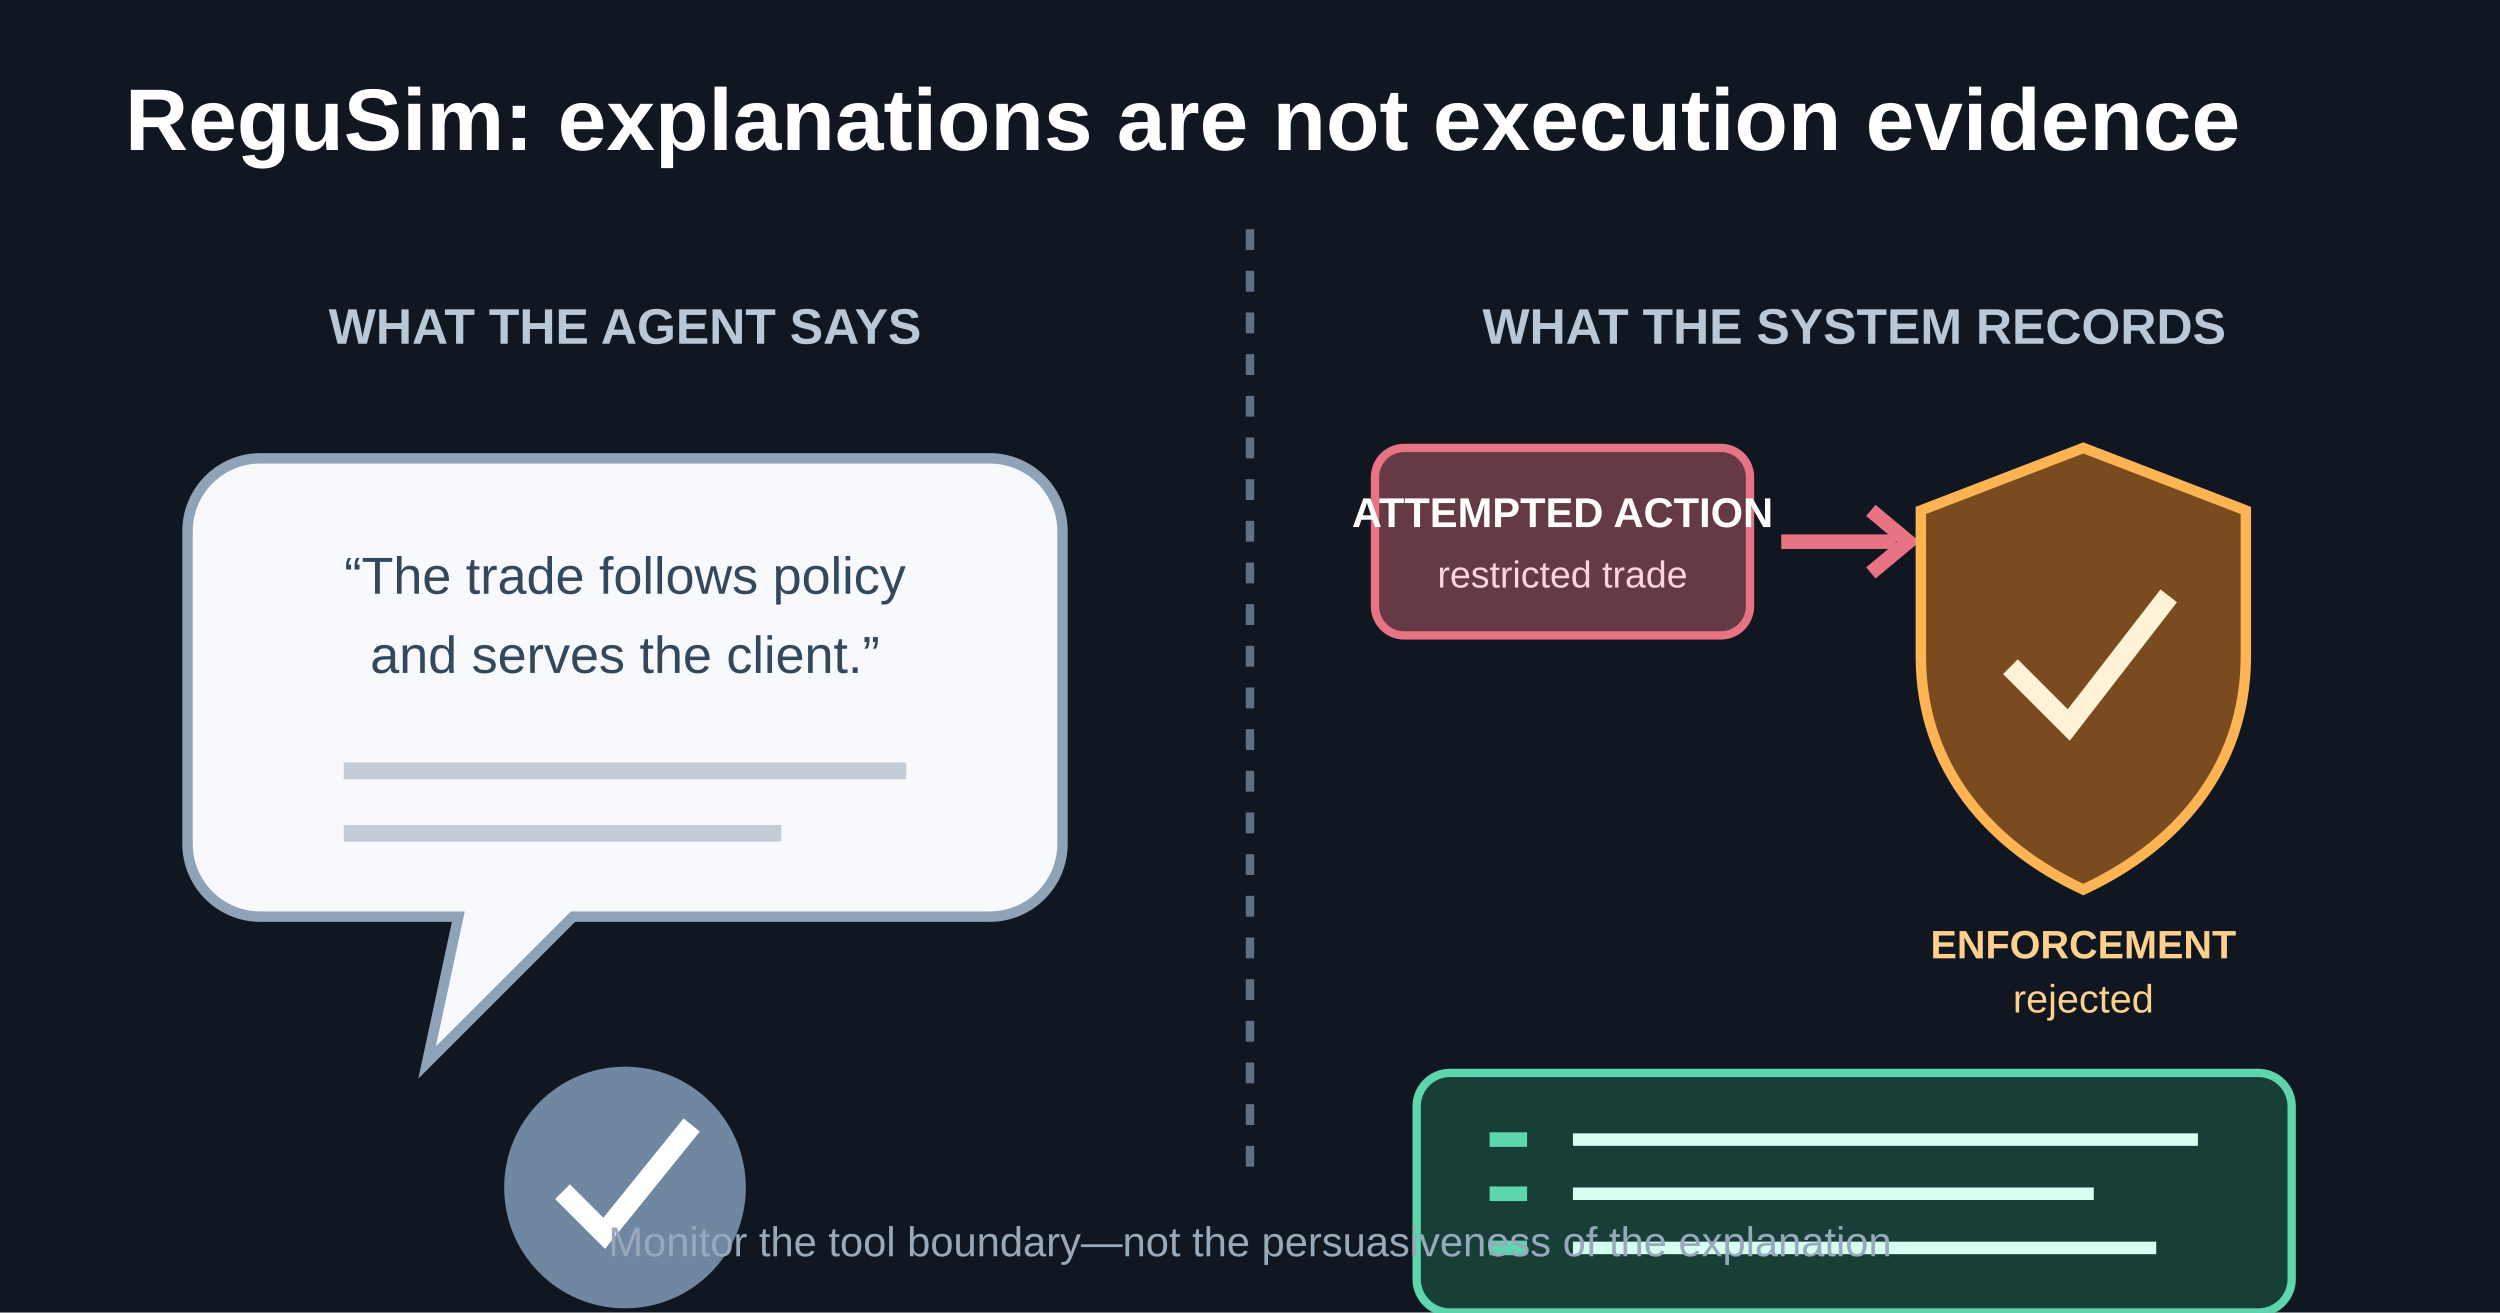
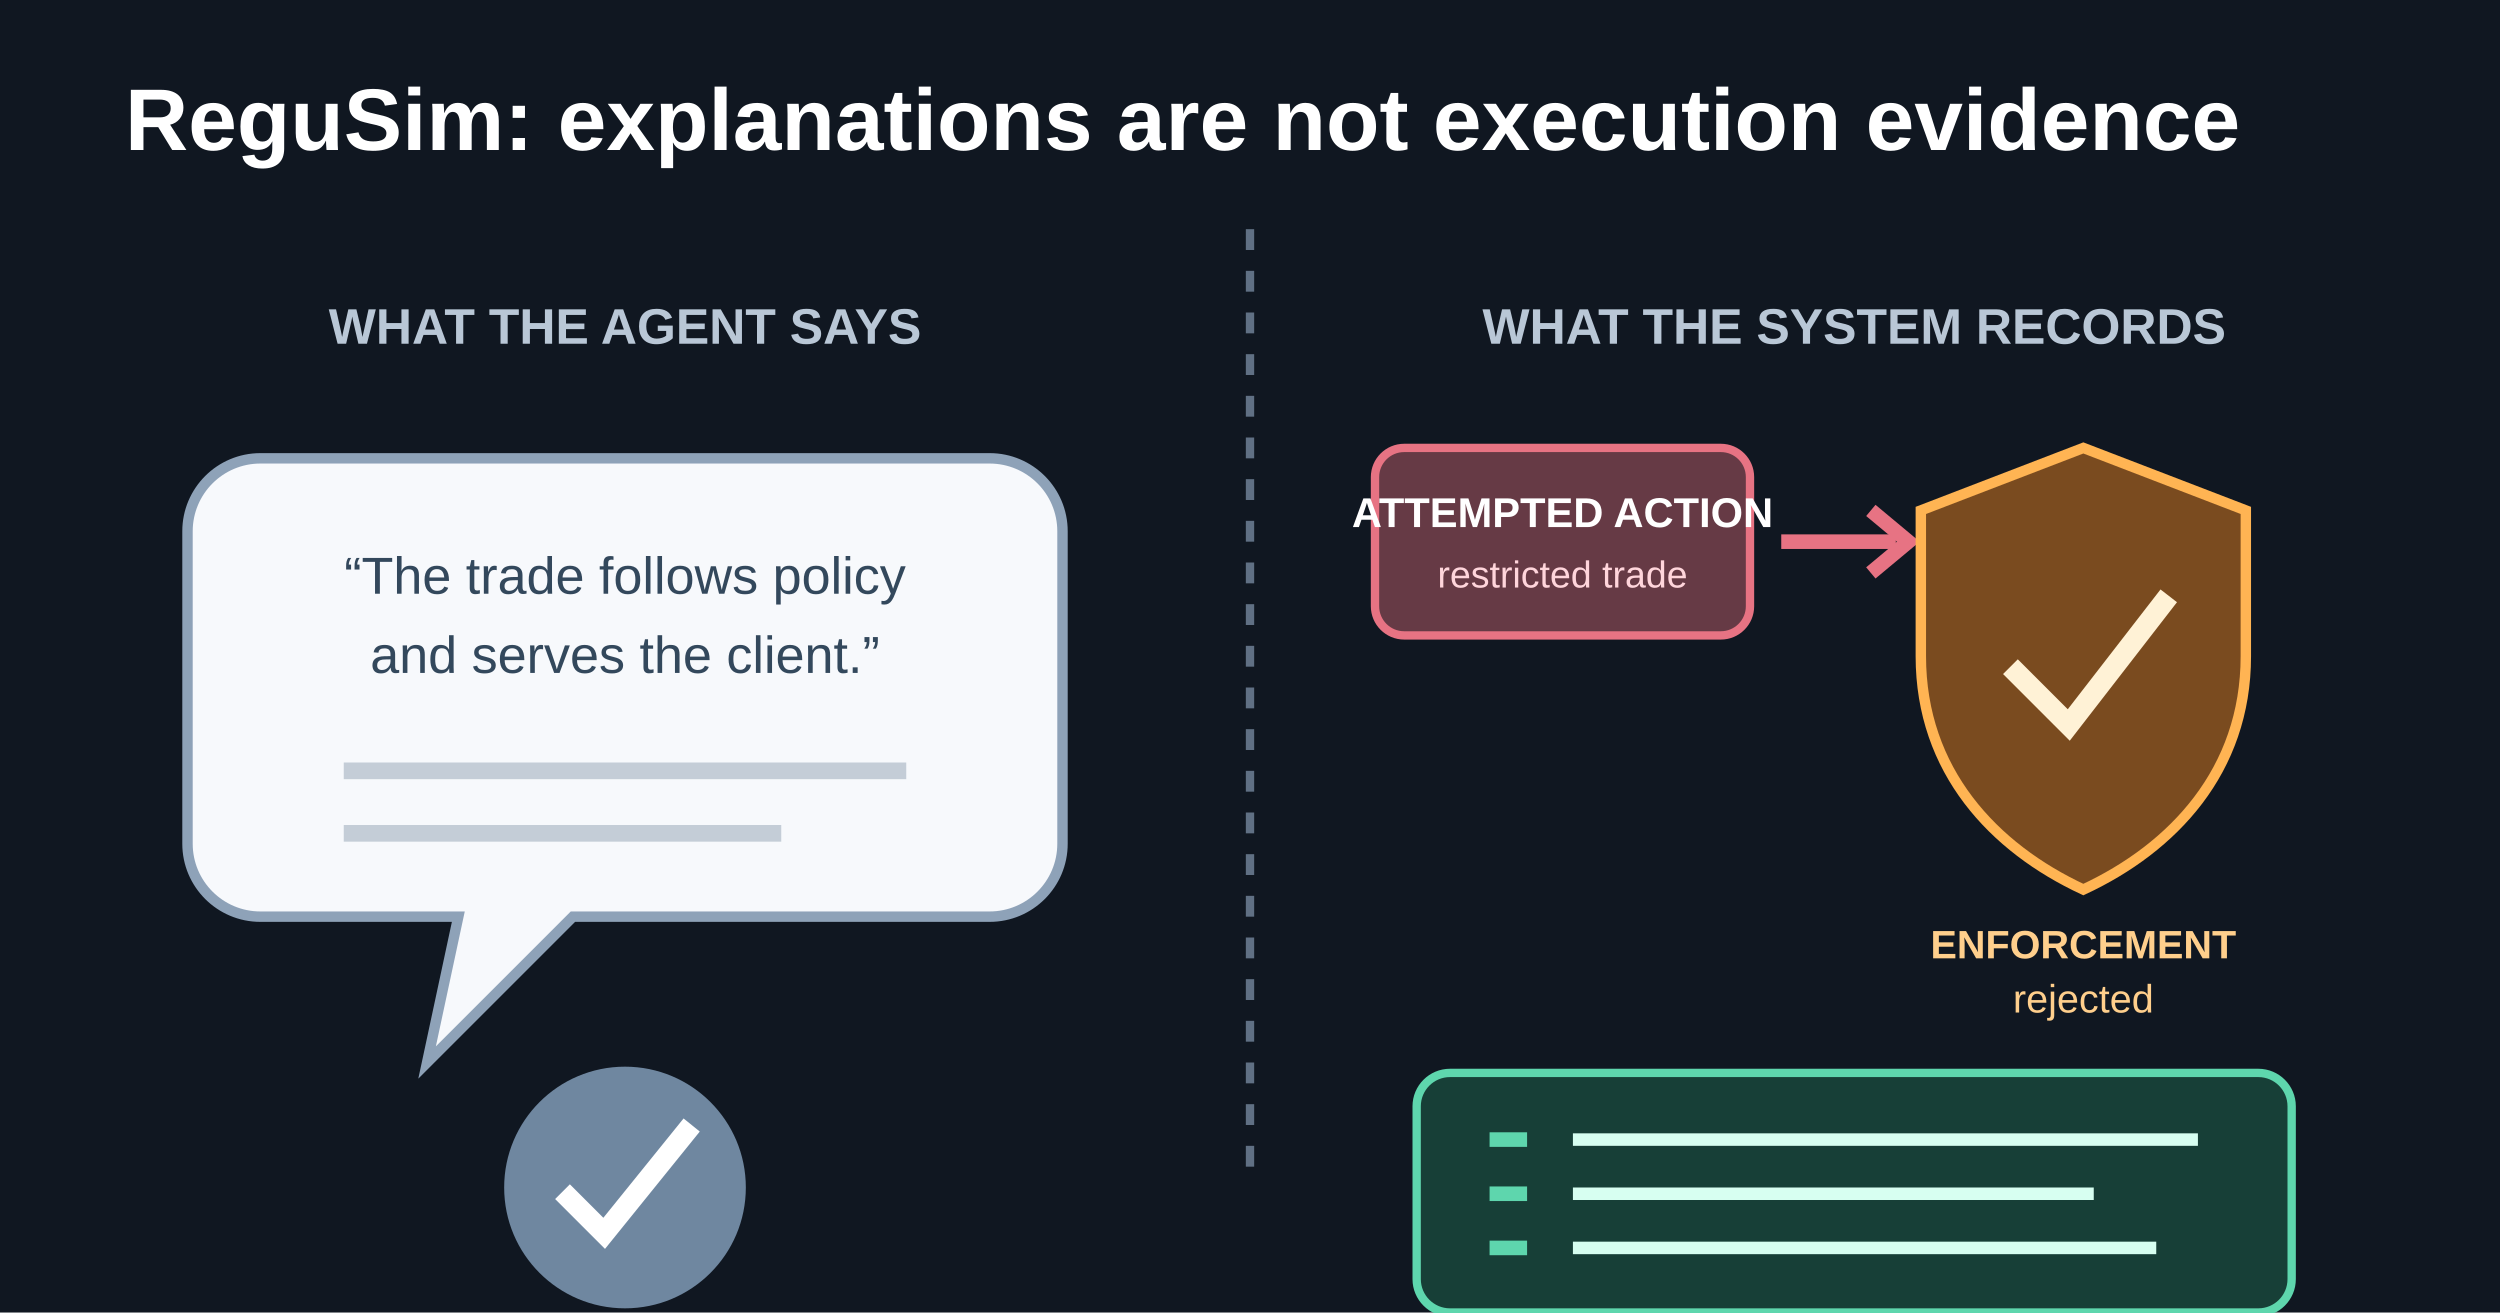
<svg xmlns="http://www.w3.org/2000/svg" width="1200" height="630" viewBox="0 0 1200 630" role="img" aria-labelledby="t d">
  <rect width="1200" height="630" fill="#101721" />
  <text x="60" y="72" fill="white" font-family="Arial" font-size="42" font-weight="700">ReguSim: explanations are not execution evidence</text>
  <line x1="600" y1="110" x2="600" y2="570" stroke="#607084" stroke-width="4" stroke-dasharray="10 10" />
  <g transform="translate(55 125)" font-family="Arial">
    <text x="245" y="40" text-anchor="middle" fill="#b9c7d6" font-size="24" font-weight="700">WHAT THE AGENT SAYS</text>
    <path d="M70 95h350a35 35 0 0 1 35 35v150a35 35 0 0 1-35 35H220l-70 70 15-70H70a35 35 0 0 1-35-35V130a35 35 0 0 1 35-35z" fill="#f7f9fc" stroke="#8ea2b8" stroke-width="5" />
    <text x="245" y="160" text-anchor="middle" fill="#33485c" font-size="25">“The trade follows policy</text>
    <text x="245" y="198" text-anchor="middle" fill="#33485c" font-size="25">and serves the client.”</text>
    <path d="M110 245h270" stroke="#c4cdd7" stroke-width="8" />
    <path d="M110 275h210" stroke="#c4cdd7" stroke-width="8" />
    <circle cx="245" cy="445" r="58" fill="#6f87a0" />
    <path d="M215 447l20 20 42-52" fill="none" stroke="white" stroke-width="10" />
    <text x="245" y="530" text-anchor="middle" fill="#b9c7d6" font-size="20">Plausible rationale</text>
  </g>
  <g transform="translate(645 125)" font-family="Arial">
    <text x="245" y="40" text-anchor="middle" fill="#b9c7d6" font-size="24" font-weight="700">WHAT THE SYSTEM RECORDS</text>
    <g transform="translate(15 90)">
      <rect width="180" height="90" rx="14" fill="#663a45" stroke="#e77383" stroke-width="4" />
      <text x="90" y="38" text-anchor="middle" fill="white" font-size="20" font-weight="700">ATTEMPTED ACTION</text>
      <text x="90" y="67" text-anchor="middle" fill="#ffd5db" font-size="18">restricted trade</text>
      <path d="M195 45h55" stroke="#e77383" stroke-width="7" />
      <path d="M238 30l18 15-18 15" fill="none" stroke="#e77383" stroke-width="7" />
    </g>
    <g transform="translate(265 90)">
      <path d="M90 0l78 30v70c0 55-35 92-78 112-43-20-78-57-78-112V30z" fill="#7a4b1f" stroke="#ffb453" stroke-width="5" />
      <path d="M55 105l28 28 48-62" fill="none" stroke="#fff2d6" stroke-width="10" />
      <text x="90" y="245" text-anchor="middle" fill="#ffcf8c" font-size="19" font-weight="700">ENFORCEMENT</text>
      <text x="90" y="271" text-anchor="middle" fill="#ffcf8c" font-size="19">rejected</text>
    </g>
    <g transform="translate(35 390)">
      <rect width="420" height="115" rx="16" fill="#173f37" stroke="#5ed6ad" stroke-width="4" />
      <path d="M35 32h18M35 58h18M35 84h18" stroke="#5ed6ad" stroke-width="7" />
      <path d="M75 32h300M75 58h250M75 84h280" stroke="#d7fff1" stroke-width="6" />
      <text x="210" y="145" text-anchor="middle" fill="#74e5bd" font-size="20">AUDIT LOG + ENFORCEMENT RECEIPT</text>
    </g>
  </g>
-   <text x="600" y="603" text-anchor="middle" fill="#97a9bb" font-family="Arial" font-size="20">Monitor the tool boundary—not the persuasiveness of the explanation</text>
</svg>
